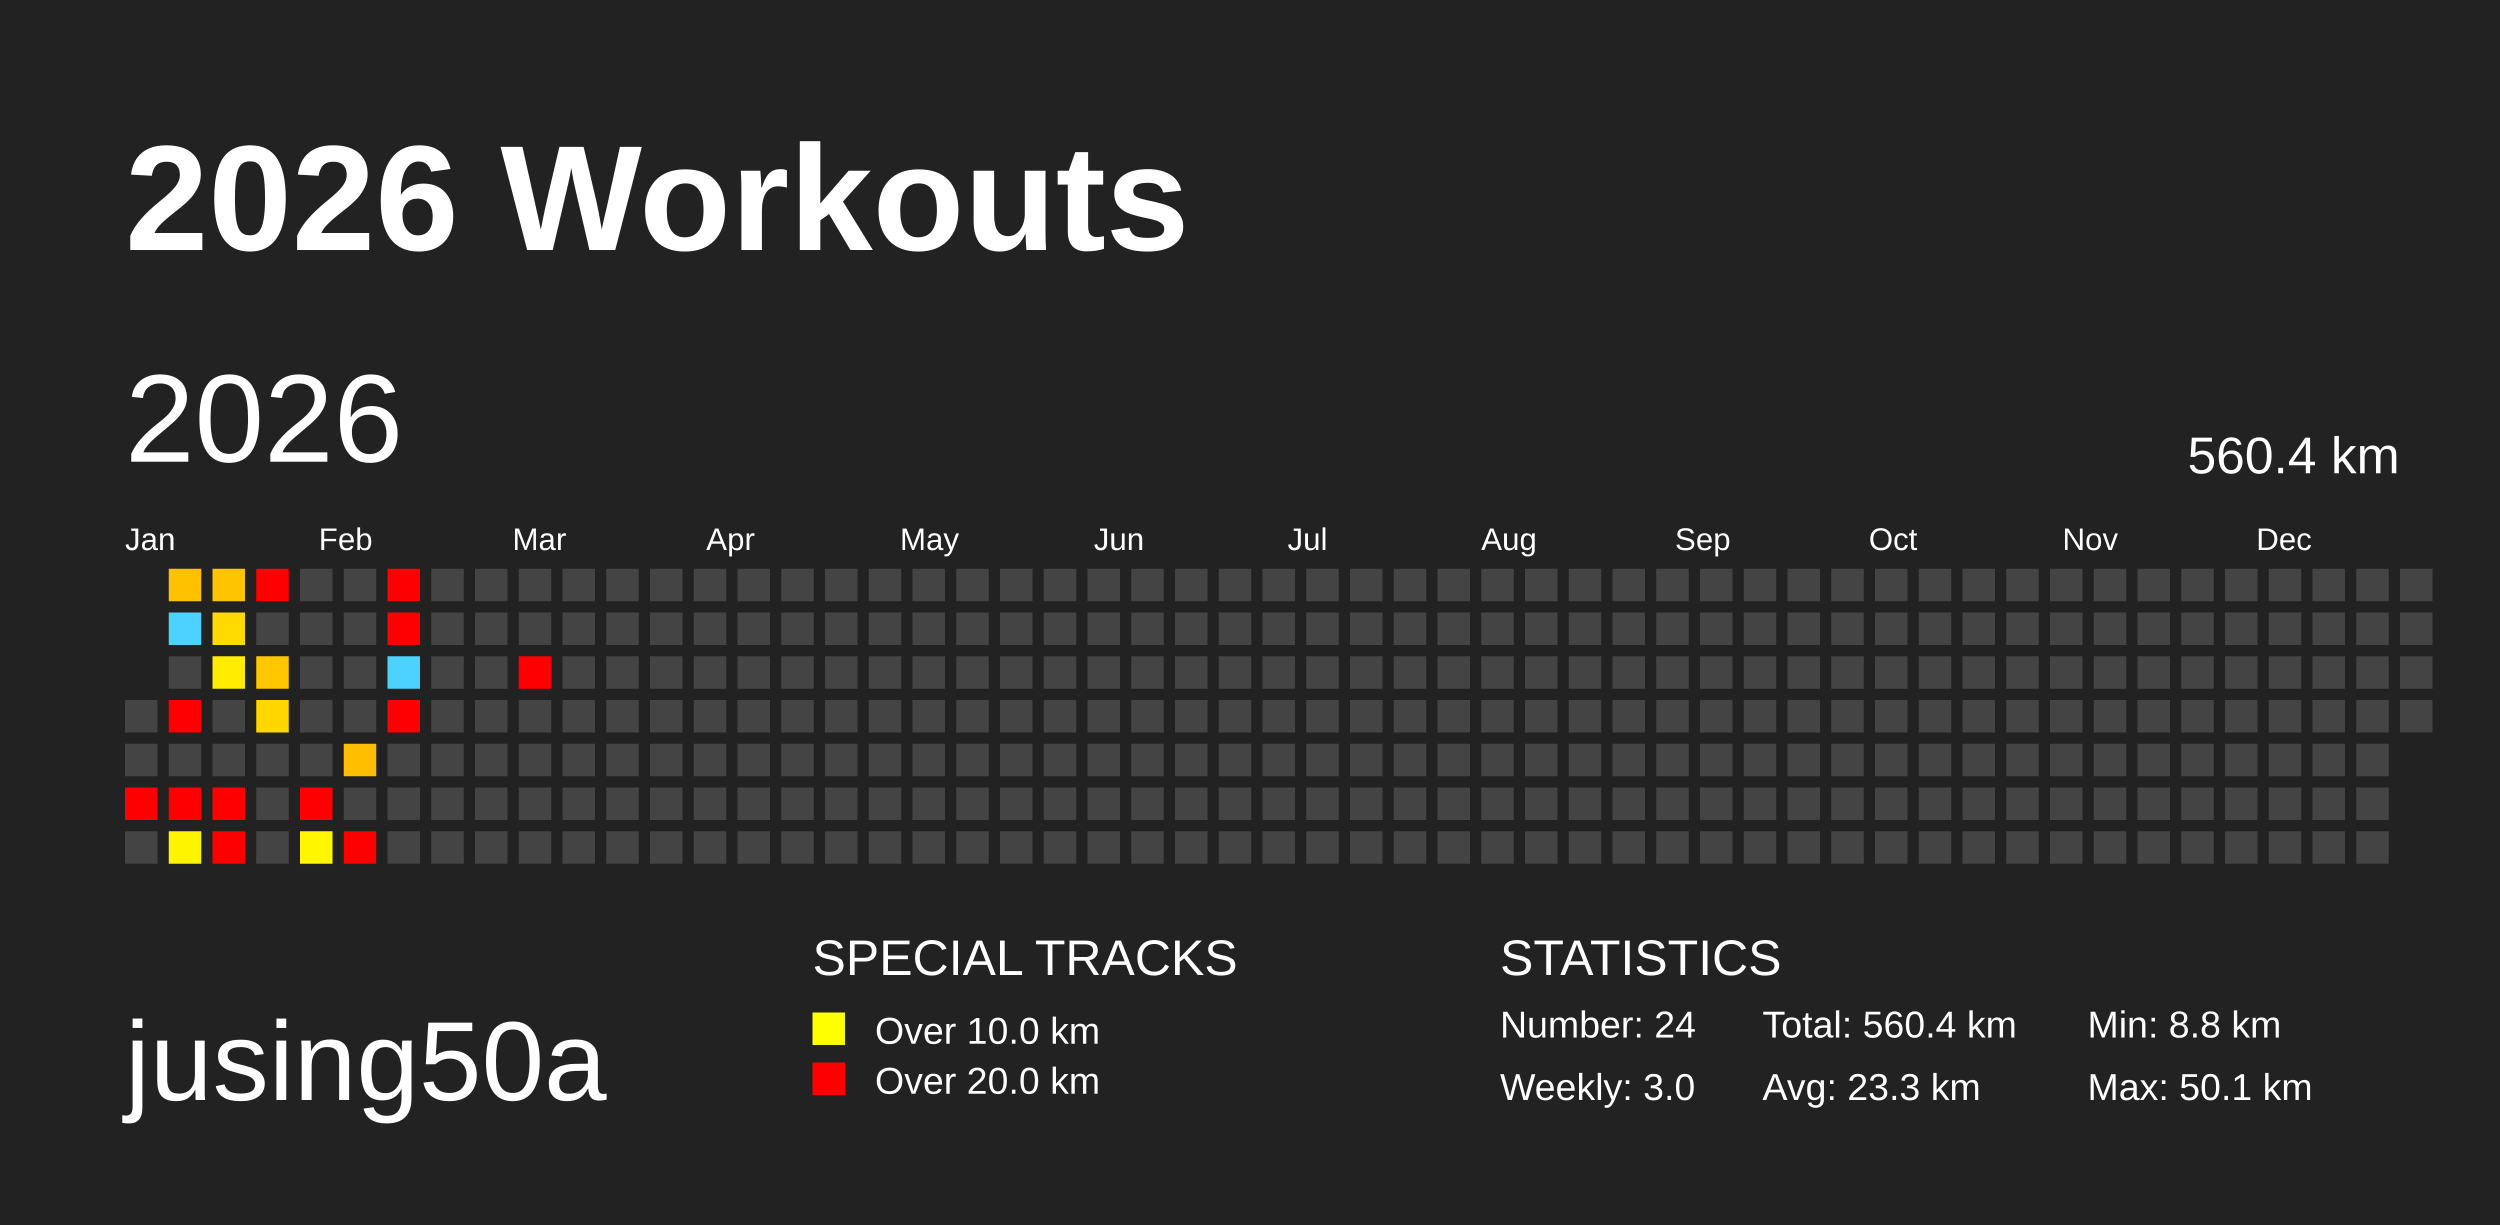
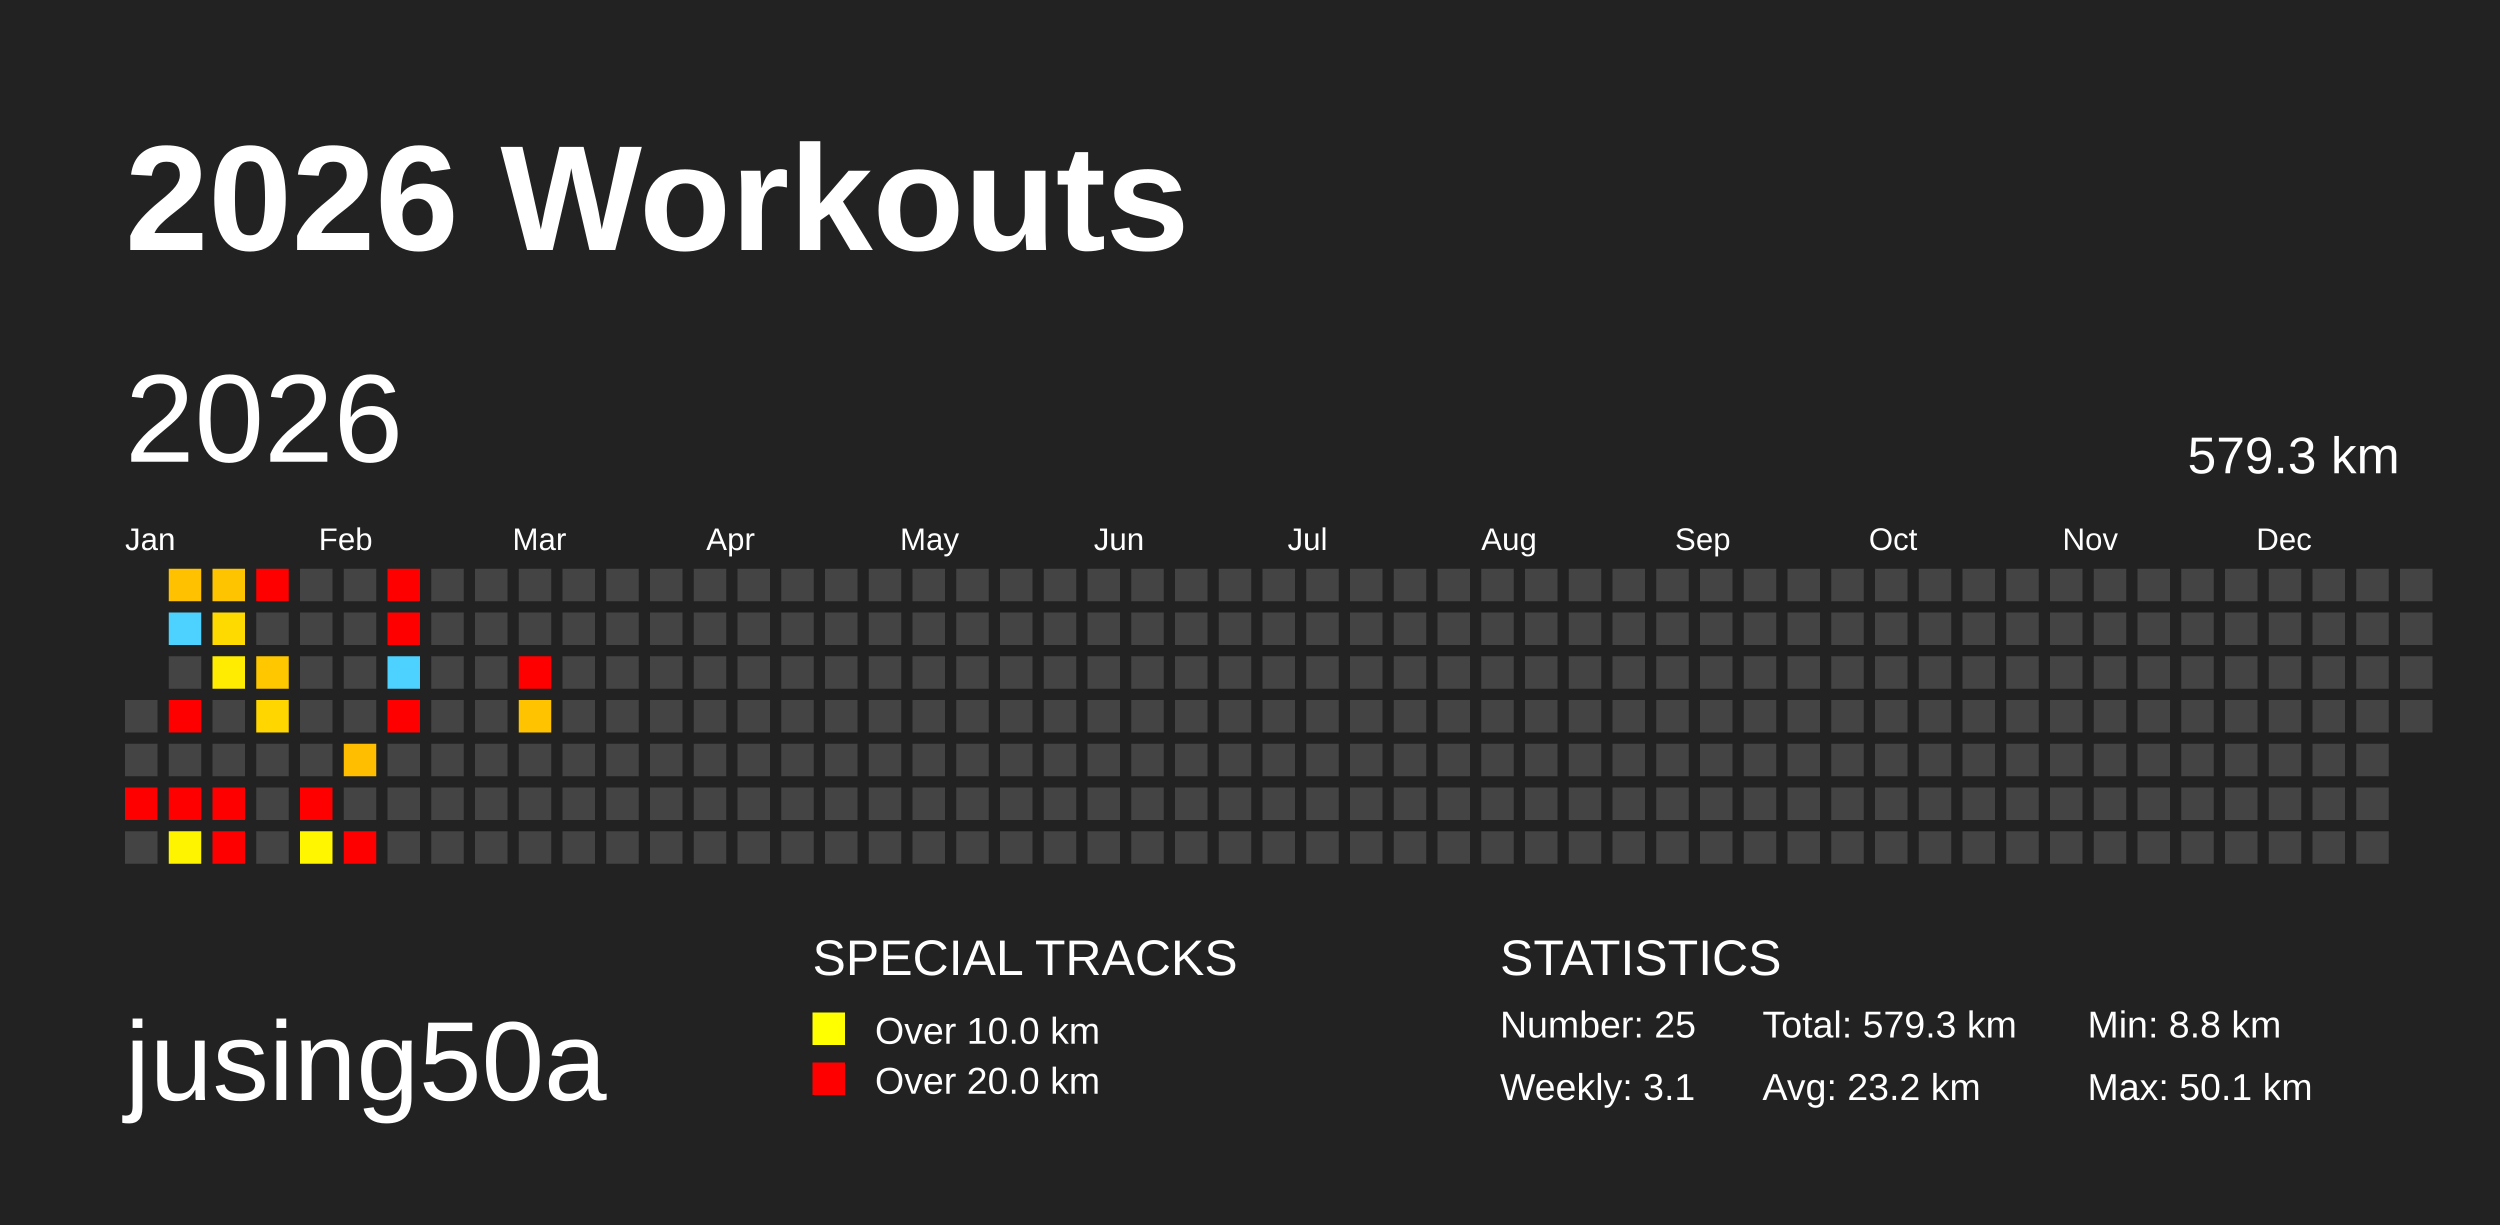
<svg xmlns="http://www.w3.org/2000/svg" baseProfile="full" height="98mm" version="1.1" viewBox="0,0,200,98" width="200mm">
  <defs />
  <rect fill="#222222" height="98" width="200" x="0" y="0" />
  <text fill="#FFFFFF" style="font-size:12px; font-family:Arial; font-weight:bold;" x="10" y="20">2026 Workouts</text>
  <text fill="#FFFFFF" style="font-size:9px; font-family:Arial" x="10" y="88">jusing50a</text>
  <text fill="#FFFFFF" style="font-size:4px; font-family:Arial" x="65" y="78">SPECIAL TRACKS</text>
  <rect fill="yellow" height="2.6" width="2.6" x="65" y="81" />
  <text fill="#FFFFFF" style="font-size:3px; font-family:Arial" x="70" y="83.5">Over 10.0 km</text>
  <rect fill="red" height="2.6" width="2.6" x="65" y="85" />
  <text fill="#FFFFFF" style="font-size:3px; font-family:Arial" x="70" y="87.5">Over 20.0 km</text>
  <text fill="#FFFFFF" style="font-size:4px; font-family:Arial" x="120" y="78">STATISTICS</text>
-   <text fill="#FFFFFF" style="font-size:3px; font-family:Arial" x="120" y="83">Number: 24</text>
-   <text fill="#FFFFFF" style="font-size:3px; font-family:Arial" x="120" y="88">Weekly: 3.0</text>
-   <text fill="#FFFFFF" style="font-size:3px; font-family:Arial" x="141" y="83">Total: 560.4 km</text>
-   <text fill="#FFFFFF" style="font-size:3px; font-family:Arial" x="141" y="88">Avg: 23.3 km</text>
+   <text fill="#FFFFFF" style="font-size:3px; font-family:Arial" x="120" y="83">Number: 25</text>
+   <text fill="#FFFFFF" style="font-size:3px; font-family:Arial" x="120" y="88">Weekly: 3.1</text>
+   <text fill="#FFFFFF" style="font-size:3px; font-family:Arial" x="141" y="83">Total: 579.3 km</text>
+   <text fill="#FFFFFF" style="font-size:3px; font-family:Arial" x="141" y="88">Avg: 23.2 km</text>
  <text fill="#FFFFFF" style="font-size:3px; font-family:Arial" x="167" y="83">Min: 8.8 km</text>
  <text fill="#FFFFFF" style="font-size:3px; font-family:Arial" x="167" y="88">Max: 50.1 km</text>
  <text dominant-baseline="hanging" fill="#FFFFFF" style="font-size:10.0px; font-family:Arial;" x="10" y="30">2026</text>
-   <text dominant-baseline="hanging" fill="#FFFFFF" style="font-size:4.125px; font-family:Arial;" x="175" y="35">560.4 km</text>
+   <text dominant-baseline="hanging" fill="#FFFFFF" style="font-size:4.125px; font-family:Arial;" x="175" y="35">579.3 km</text>
  <text fill="#FFFFFF" style="font-size:2.5px; font-family:Arial" x="10.0" y="44">Jan</text>
  <text fill="#FFFFFF" style="font-size:2.5px; font-family:Arial" x="25.5" y="44">Feb</text>
  <text fill="#FFFFFF" style="font-size:2.5px; font-family:Arial" x="41.0" y="44">Mar</text>
  <text fill="#FFFFFF" style="font-size:2.5px; font-family:Arial" x="56.5" y="44">Apr</text>
  <text fill="#FFFFFF" style="font-size:2.5px; font-family:Arial" x="72.0" y="44">May</text>
  <text fill="#FFFFFF" style="font-size:2.5px; font-family:Arial" x="87.5" y="44">Jun</text>
  <text fill="#FFFFFF" style="font-size:2.5px; font-family:Arial" x="103.0" y="44">Jul</text>
  <text fill="#FFFFFF" style="font-size:2.5px; font-family:Arial" x="118.5" y="44">Aug</text>
  <text fill="#FFFFFF" style="font-size:2.5px; font-family:Arial" x="134.0" y="44">Sep</text>
  <text fill="#FFFFFF" style="font-size:2.5px; font-family:Arial" x="149.5" y="44">Oct</text>
  <text fill="#FFFFFF" style="font-size:2.5px; font-family:Arial" x="165.0" y="44">Nov</text>
  <text fill="#FFFFFF" style="font-size:2.5px; font-family:Arial" x="180.5" y="44">Dec</text>
  <rect fill="#444444" height="2.6" width="2.6" x="10.0" y="56.0" />
  <rect fill="#444444" height="2.6" width="2.6" x="10.0" y="59.5" />
  <rect fill="red" height="2.6" width="2.6" x="10.0" y="63.0" />
  <rect fill="#444444" height="2.6" width="2.6" x="10.0" y="66.5" />
  <rect fill="#ffc100" height="2.6" width="2.6" x="13.5" y="45.5" />
  <rect fill="#4dd2ff" height="2.6" width="2.6" x="13.5" y="49.0" />
  <rect fill="#444444" height="2.6" width="2.6" x="13.5" y="52.5" />
  <rect fill="red" height="2.6" width="2.6" x="13.5" y="56.0" />
  <rect fill="#444444" height="2.6" width="2.6" x="13.5" y="59.5" />
  <rect fill="red" height="2.6" width="2.6" x="13.5" y="63.0" />
  <rect fill="#fff400" height="2.6" width="2.6" x="13.5" y="66.5" />
  <rect fill="#ffc400" height="2.6" width="2.6" x="17.0" y="45.5" />
  <rect fill="#ffda00" height="2.6" width="2.6" x="17.0" y="49.0" />
  <rect fill="#ffec00" height="2.6" width="2.6" x="17.0" y="52.5" />
  <rect fill="#444444" height="2.6" width="2.6" x="17.0" y="56.0" />
  <rect fill="#444444" height="2.6" width="2.6" x="17.0" y="59.5" />
  <rect fill="red" height="2.6" width="2.6" x="17.0" y="63.0" />
  <rect fill="red" height="2.6" width="2.6" x="17.0" y="66.5" />
  <rect fill="red" height="2.6" width="2.6" x="20.5" y="45.5" />
  <rect fill="#444444" height="2.6" width="2.6" x="20.5" y="49.0" />
  <rect fill="#ffc700" height="2.6" width="2.6" x="20.5" y="52.5" />
  <rect fill="#ffd600" height="2.6" width="2.6" x="20.5" y="56.0" />
  <rect fill="#444444" height="2.6" width="2.6" x="20.5" y="59.5" />
  <rect fill="#444444" height="2.6" width="2.6" x="20.5" y="63.0" />
  <rect fill="#444444" height="2.6" width="2.6" x="20.5" y="66.5" />
  <rect fill="#444444" height="2.6" width="2.6" x="24.0" y="45.5" />
  <rect fill="#444444" height="2.6" width="2.6" x="24.0" y="49.0" />
  <rect fill="#444444" height="2.6" width="2.6" x="24.0" y="52.5" />
  <rect fill="#444444" height="2.6" width="2.6" x="24.0" y="56.0" />
  <rect fill="#444444" height="2.6" width="2.6" x="24.0" y="59.5" />
  <rect fill="red" height="2.6" width="2.6" x="24.0" y="63.0" />
  <rect fill="#fff600" height="2.6" width="2.6" x="24.0" y="66.5" />
  <rect fill="#444444" height="2.6" width="2.6" x="27.5" y="45.5" />
  <rect fill="#444444" height="2.6" width="2.6" x="27.5" y="49.0" />
  <rect fill="#444444" height="2.6" width="2.6" x="27.5" y="52.5" />
  <rect fill="#444444" height="2.6" width="2.6" x="27.5" y="56.0" />
  <rect fill="#ffbf00" height="2.6" width="2.6" x="27.5" y="59.5" />
  <rect fill="#444444" height="2.6" width="2.6" x="27.5" y="63.0" />
  <rect fill="red" height="2.6" width="2.6" x="27.5" y="66.5" />
  <rect fill="red" height="2.6" width="2.6" x="31.0" y="45.5" />
  <rect fill="red" height="2.6" width="2.6" x="31.0" y="49.0" />
  <rect fill="#4dd2ff" height="2.6" width="2.6" x="31.0" y="52.5" />
  <rect fill="red" height="2.6" width="2.6" x="31.0" y="56.0" />
  <rect fill="#444444" height="2.6" width="2.6" x="31.0" y="59.5" />
  <rect fill="#444444" height="2.6" width="2.6" x="31.0" y="63.0" />
  <rect fill="#444444" height="2.6" width="2.6" x="31.0" y="66.5" />
  <rect fill="#444444" height="2.6" width="2.6" x="34.5" y="45.5" />
  <rect fill="#444444" height="2.6" width="2.6" x="34.5" y="49.0" />
  <rect fill="#444444" height="2.6" width="2.6" x="34.5" y="52.5" />
  <rect fill="#444444" height="2.6" width="2.6" x="34.5" y="56.0" />
  <rect fill="#444444" height="2.6" width="2.6" x="34.5" y="59.5" />
  <rect fill="#444444" height="2.6" width="2.6" x="34.5" y="63.0" />
  <rect fill="#444444" height="2.6" width="2.6" x="34.5" y="66.5" />
  <rect fill="#444444" height="2.6" width="2.6" x="38.0" y="45.5" />
  <rect fill="#444444" height="2.6" width="2.6" x="38.0" y="49.0" />
  <rect fill="#444444" height="2.6" width="2.6" x="38.0" y="52.5" />
  <rect fill="#444444" height="2.6" width="2.6" x="38.0" y="56.0" />
  <rect fill="#444444" height="2.6" width="2.6" x="38.0" y="59.5" />
  <rect fill="#444444" height="2.6" width="2.6" x="38.0" y="63.0" />
  <rect fill="#444444" height="2.6" width="2.6" x="38.0" y="66.5" />
  <rect fill="#444444" height="2.6" width="2.6" x="41.5" y="45.5" />
  <rect fill="#444444" height="2.6" width="2.6" x="41.5" y="49.0" />
  <rect fill="red" height="2.6" width="2.6" x="41.5" y="52.5" />
-   <rect fill="#444444" height="2.6" width="2.6" x="41.5" y="56.0" />
+   <rect fill="#ffc300" height="2.6" width="2.6" x="41.5" y="56.0" />
  <rect fill="#444444" height="2.6" width="2.6" x="41.5" y="59.5" />
  <rect fill="#444444" height="2.6" width="2.6" x="41.5" y="63.0" />
  <rect fill="#444444" height="2.6" width="2.6" x="41.5" y="66.5" />
  <rect fill="#444444" height="2.6" width="2.6" x="45.0" y="45.5" />
  <rect fill="#444444" height="2.6" width="2.6" x="45.0" y="49.0" />
  <rect fill="#444444" height="2.6" width="2.6" x="45.0" y="52.5" />
  <rect fill="#444444" height="2.6" width="2.6" x="45.0" y="56.0" />
  <rect fill="#444444" height="2.6" width="2.6" x="45.0" y="59.5" />
  <rect fill="#444444" height="2.6" width="2.6" x="45.0" y="63.0" />
  <rect fill="#444444" height="2.6" width="2.6" x="45.0" y="66.5" />
  <rect fill="#444444" height="2.6" width="2.6" x="48.5" y="45.5" />
  <rect fill="#444444" height="2.6" width="2.6" x="48.5" y="49.0" />
  <rect fill="#444444" height="2.6" width="2.6" x="48.5" y="52.5" />
  <rect fill="#444444" height="2.6" width="2.6" x="48.5" y="56.0" />
  <rect fill="#444444" height="2.6" width="2.6" x="48.5" y="59.5" />
  <rect fill="#444444" height="2.6" width="2.6" x="48.5" y="63.0" />
  <rect fill="#444444" height="2.6" width="2.6" x="48.5" y="66.5" />
  <rect fill="#444444" height="2.6" width="2.6" x="52.0" y="45.5" />
  <rect fill="#444444" height="2.6" width="2.6" x="52.0" y="49.0" />
  <rect fill="#444444" height="2.6" width="2.6" x="52.0" y="52.5" />
  <rect fill="#444444" height="2.6" width="2.6" x="52.0" y="56.0" />
  <rect fill="#444444" height="2.6" width="2.6" x="52.0" y="59.5" />
  <rect fill="#444444" height="2.6" width="2.6" x="52.0" y="63.0" />
  <rect fill="#444444" height="2.6" width="2.6" x="52.0" y="66.5" />
  <rect fill="#444444" height="2.6" width="2.6" x="55.5" y="45.5" />
  <rect fill="#444444" height="2.6" width="2.6" x="55.5" y="49.0" />
  <rect fill="#444444" height="2.6" width="2.6" x="55.5" y="52.5" />
  <rect fill="#444444" height="2.6" width="2.6" x="55.5" y="56.0" />
  <rect fill="#444444" height="2.6" width="2.6" x="55.5" y="59.5" />
  <rect fill="#444444" height="2.6" width="2.6" x="55.5" y="63.0" />
  <rect fill="#444444" height="2.6" width="2.6" x="55.5" y="66.5" />
  <rect fill="#444444" height="2.6" width="2.6" x="59.0" y="45.5" />
  <rect fill="#444444" height="2.6" width="2.6" x="59.0" y="49.0" />
  <rect fill="#444444" height="2.6" width="2.6" x="59.0" y="52.5" />
  <rect fill="#444444" height="2.6" width="2.6" x="59.0" y="56.0" />
  <rect fill="#444444" height="2.6" width="2.6" x="59.0" y="59.5" />
  <rect fill="#444444" height="2.6" width="2.6" x="59.0" y="63.0" />
  <rect fill="#444444" height="2.6" width="2.6" x="59.0" y="66.5" />
  <rect fill="#444444" height="2.6" width="2.6" x="62.5" y="45.5" />
  <rect fill="#444444" height="2.6" width="2.6" x="62.5" y="49.0" />
  <rect fill="#444444" height="2.6" width="2.6" x="62.5" y="52.5" />
  <rect fill="#444444" height="2.6" width="2.6" x="62.5" y="56.0" />
  <rect fill="#444444" height="2.6" width="2.6" x="62.5" y="59.5" />
  <rect fill="#444444" height="2.6" width="2.6" x="62.5" y="63.0" />
  <rect fill="#444444" height="2.6" width="2.6" x="62.5" y="66.5" />
  <rect fill="#444444" height="2.6" width="2.6" x="66.0" y="45.5" />
  <rect fill="#444444" height="2.6" width="2.6" x="66.0" y="49.0" />
  <rect fill="#444444" height="2.6" width="2.6" x="66.0" y="52.5" />
  <rect fill="#444444" height="2.6" width="2.6" x="66.0" y="56.0" />
  <rect fill="#444444" height="2.6" width="2.6" x="66.0" y="59.5" />
  <rect fill="#444444" height="2.6" width="2.6" x="66.0" y="63.0" />
  <rect fill="#444444" height="2.6" width="2.6" x="66.0" y="66.5" />
  <rect fill="#444444" height="2.6" width="2.6" x="69.5" y="45.5" />
  <rect fill="#444444" height="2.6" width="2.6" x="69.5" y="49.0" />
  <rect fill="#444444" height="2.6" width="2.6" x="69.5" y="52.5" />
  <rect fill="#444444" height="2.6" width="2.6" x="69.5" y="56.0" />
  <rect fill="#444444" height="2.6" width="2.6" x="69.5" y="59.5" />
  <rect fill="#444444" height="2.6" width="2.6" x="69.5" y="63.0" />
  <rect fill="#444444" height="2.6" width="2.6" x="69.5" y="66.5" />
  <rect fill="#444444" height="2.6" width="2.6" x="73.0" y="45.5" />
  <rect fill="#444444" height="2.6" width="2.6" x="73.0" y="49.0" />
  <rect fill="#444444" height="2.6" width="2.6" x="73.0" y="52.5" />
  <rect fill="#444444" height="2.6" width="2.6" x="73.0" y="56.0" />
  <rect fill="#444444" height="2.6" width="2.6" x="73.0" y="59.5" />
  <rect fill="#444444" height="2.6" width="2.6" x="73.0" y="63.0" />
  <rect fill="#444444" height="2.6" width="2.6" x="73.0" y="66.5" />
  <rect fill="#444444" height="2.6" width="2.6" x="76.5" y="45.5" />
  <rect fill="#444444" height="2.6" width="2.6" x="76.5" y="49.0" />
  <rect fill="#444444" height="2.6" width="2.6" x="76.5" y="52.5" />
  <rect fill="#444444" height="2.6" width="2.6" x="76.5" y="56.0" />
  <rect fill="#444444" height="2.6" width="2.6" x="76.5" y="59.5" />
  <rect fill="#444444" height="2.6" width="2.6" x="76.5" y="63.0" />
  <rect fill="#444444" height="2.6" width="2.6" x="76.5" y="66.5" />
  <rect fill="#444444" height="2.6" width="2.6" x="80.0" y="45.5" />
  <rect fill="#444444" height="2.6" width="2.6" x="80.0" y="49.0" />
  <rect fill="#444444" height="2.6" width="2.6" x="80.0" y="52.5" />
  <rect fill="#444444" height="2.6" width="2.6" x="80.0" y="56.0" />
  <rect fill="#444444" height="2.6" width="2.6" x="80.0" y="59.5" />
  <rect fill="#444444" height="2.6" width="2.6" x="80.0" y="63.0" />
  <rect fill="#444444" height="2.6" width="2.6" x="80.0" y="66.5" />
  <rect fill="#444444" height="2.6" width="2.6" x="83.5" y="45.5" />
  <rect fill="#444444" height="2.6" width="2.6" x="83.5" y="49.0" />
  <rect fill="#444444" height="2.6" width="2.6" x="83.5" y="52.5" />
  <rect fill="#444444" height="2.6" width="2.6" x="83.5" y="56.0" />
  <rect fill="#444444" height="2.6" width="2.6" x="83.5" y="59.5" />
  <rect fill="#444444" height="2.6" width="2.6" x="83.5" y="63.0" />
  <rect fill="#444444" height="2.6" width="2.6" x="83.5" y="66.5" />
  <rect fill="#444444" height="2.6" width="2.6" x="87.0" y="45.5" />
  <rect fill="#444444" height="2.6" width="2.6" x="87.0" y="49.0" />
  <rect fill="#444444" height="2.6" width="2.6" x="87.0" y="52.5" />
  <rect fill="#444444" height="2.6" width="2.6" x="87.0" y="56.0" />
  <rect fill="#444444" height="2.6" width="2.6" x="87.0" y="59.5" />
  <rect fill="#444444" height="2.6" width="2.6" x="87.0" y="63.0" />
  <rect fill="#444444" height="2.6" width="2.6" x="87.0" y="66.5" />
  <rect fill="#444444" height="2.6" width="2.6" x="90.5" y="45.5" />
  <rect fill="#444444" height="2.6" width="2.6" x="90.5" y="49.0" />
  <rect fill="#444444" height="2.6" width="2.6" x="90.5" y="52.5" />
  <rect fill="#444444" height="2.6" width="2.6" x="90.5" y="56.0" />
  <rect fill="#444444" height="2.6" width="2.6" x="90.5" y="59.5" />
  <rect fill="#444444" height="2.6" width="2.6" x="90.5" y="63.0" />
  <rect fill="#444444" height="2.6" width="2.6" x="90.5" y="66.5" />
  <rect fill="#444444" height="2.6" width="2.6" x="94.0" y="45.5" />
  <rect fill="#444444" height="2.6" width="2.6" x="94.0" y="49.0" />
  <rect fill="#444444" height="2.6" width="2.6" x="94.0" y="52.5" />
  <rect fill="#444444" height="2.6" width="2.6" x="94.0" y="56.0" />
  <rect fill="#444444" height="2.6" width="2.6" x="94.0" y="59.5" />
  <rect fill="#444444" height="2.6" width="2.6" x="94.0" y="63.0" />
  <rect fill="#444444" height="2.6" width="2.6" x="94.0" y="66.5" />
  <rect fill="#444444" height="2.6" width="2.6" x="97.5" y="45.5" />
  <rect fill="#444444" height="2.6" width="2.6" x="97.5" y="49.0" />
  <rect fill="#444444" height="2.6" width="2.6" x="97.5" y="52.5" />
  <rect fill="#444444" height="2.6" width="2.6" x="97.5" y="56.0" />
  <rect fill="#444444" height="2.6" width="2.6" x="97.5" y="59.5" />
  <rect fill="#444444" height="2.6" width="2.6" x="97.5" y="63.0" />
  <rect fill="#444444" height="2.6" width="2.6" x="97.5" y="66.5" />
  <rect fill="#444444" height="2.6" width="2.6" x="101.0" y="45.5" />
  <rect fill="#444444" height="2.6" width="2.6" x="101.0" y="49.0" />
  <rect fill="#444444" height="2.6" width="2.6" x="101.0" y="52.5" />
  <rect fill="#444444" height="2.6" width="2.6" x="101.0" y="56.0" />
  <rect fill="#444444" height="2.6" width="2.6" x="101.0" y="59.5" />
  <rect fill="#444444" height="2.6" width="2.6" x="101.0" y="63.0" />
  <rect fill="#444444" height="2.6" width="2.6" x="101.0" y="66.5" />
  <rect fill="#444444" height="2.6" width="2.6" x="104.5" y="45.5" />
  <rect fill="#444444" height="2.6" width="2.6" x="104.5" y="49.0" />
  <rect fill="#444444" height="2.6" width="2.6" x="104.5" y="52.5" />
  <rect fill="#444444" height="2.6" width="2.6" x="104.5" y="56.0" />
  <rect fill="#444444" height="2.6" width="2.6" x="104.5" y="59.5" />
  <rect fill="#444444" height="2.6" width="2.6" x="104.5" y="63.0" />
  <rect fill="#444444" height="2.6" width="2.6" x="104.5" y="66.5" />
  <rect fill="#444444" height="2.6" width="2.6" x="108.0" y="45.5" />
  <rect fill="#444444" height="2.6" width="2.6" x="108.0" y="49.0" />
  <rect fill="#444444" height="2.6" width="2.6" x="108.0" y="52.5" />
  <rect fill="#444444" height="2.6" width="2.6" x="108.0" y="56.0" />
  <rect fill="#444444" height="2.6" width="2.6" x="108.0" y="59.5" />
  <rect fill="#444444" height="2.6" width="2.6" x="108.0" y="63.0" />
  <rect fill="#444444" height="2.6" width="2.6" x="108.0" y="66.5" />
  <rect fill="#444444" height="2.6" width="2.6" x="111.5" y="45.5" />
  <rect fill="#444444" height="2.6" width="2.6" x="111.5" y="49.0" />
  <rect fill="#444444" height="2.6" width="2.6" x="111.5" y="52.5" />
  <rect fill="#444444" height="2.6" width="2.6" x="111.5" y="56.0" />
  <rect fill="#444444" height="2.6" width="2.6" x="111.5" y="59.5" />
  <rect fill="#444444" height="2.6" width="2.6" x="111.5" y="63.0" />
  <rect fill="#444444" height="2.6" width="2.6" x="111.5" y="66.5" />
  <rect fill="#444444" height="2.6" width="2.6" x="115.0" y="45.5" />
  <rect fill="#444444" height="2.6" width="2.6" x="115.0" y="49.0" />
  <rect fill="#444444" height="2.6" width="2.6" x="115.0" y="52.5" />
  <rect fill="#444444" height="2.6" width="2.6" x="115.0" y="56.0" />
  <rect fill="#444444" height="2.6" width="2.6" x="115.0" y="59.5" />
  <rect fill="#444444" height="2.6" width="2.6" x="115.0" y="63.0" />
  <rect fill="#444444" height="2.6" width="2.6" x="115.0" y="66.5" />
  <rect fill="#444444" height="2.6" width="2.6" x="118.5" y="45.5" />
  <rect fill="#444444" height="2.6" width="2.6" x="118.5" y="49.0" />
  <rect fill="#444444" height="2.6" width="2.6" x="118.5" y="52.5" />
  <rect fill="#444444" height="2.6" width="2.6" x="118.5" y="56.0" />
  <rect fill="#444444" height="2.6" width="2.6" x="118.5" y="59.5" />
  <rect fill="#444444" height="2.6" width="2.6" x="118.5" y="63.0" />
  <rect fill="#444444" height="2.6" width="2.6" x="118.5" y="66.5" />
  <rect fill="#444444" height="2.6" width="2.6" x="122.0" y="45.5" />
  <rect fill="#444444" height="2.6" width="2.6" x="122.0" y="49.0" />
  <rect fill="#444444" height="2.6" width="2.6" x="122.0" y="52.5" />
  <rect fill="#444444" height="2.6" width="2.6" x="122.0" y="56.0" />
  <rect fill="#444444" height="2.6" width="2.6" x="122.0" y="59.5" />
  <rect fill="#444444" height="2.6" width="2.6" x="122.0" y="63.0" />
  <rect fill="#444444" height="2.6" width="2.6" x="122.0" y="66.5" />
  <rect fill="#444444" height="2.6" width="2.6" x="125.5" y="45.5" />
  <rect fill="#444444" height="2.6" width="2.6" x="125.5" y="49.0" />
  <rect fill="#444444" height="2.6" width="2.6" x="125.5" y="52.5" />
  <rect fill="#444444" height="2.6" width="2.6" x="125.5" y="56.0" />
  <rect fill="#444444" height="2.6" width="2.6" x="125.5" y="59.5" />
  <rect fill="#444444" height="2.6" width="2.6" x="125.5" y="63.0" />
  <rect fill="#444444" height="2.6" width="2.6" x="125.5" y="66.5" />
  <rect fill="#444444" height="2.6" width="2.6" x="129.0" y="45.5" />
  <rect fill="#444444" height="2.6" width="2.6" x="129.0" y="49.0" />
  <rect fill="#444444" height="2.6" width="2.6" x="129.0" y="52.5" />
  <rect fill="#444444" height="2.6" width="2.6" x="129.0" y="56.0" />
  <rect fill="#444444" height="2.6" width="2.6" x="129.0" y="59.5" />
  <rect fill="#444444" height="2.6" width="2.6" x="129.0" y="63.0" />
  <rect fill="#444444" height="2.6" width="2.6" x="129.0" y="66.5" />
  <rect fill="#444444" height="2.6" width="2.6" x="132.5" y="45.5" />
  <rect fill="#444444" height="2.6" width="2.6" x="132.5" y="49.0" />
  <rect fill="#444444" height="2.6" width="2.6" x="132.5" y="52.5" />
  <rect fill="#444444" height="2.6" width="2.6" x="132.5" y="56.0" />
  <rect fill="#444444" height="2.6" width="2.6" x="132.5" y="59.5" />
  <rect fill="#444444" height="2.6" width="2.6" x="132.5" y="63.0" />
  <rect fill="#444444" height="2.6" width="2.6" x="132.5" y="66.5" />
  <rect fill="#444444" height="2.6" width="2.6" x="136.0" y="45.5" />
  <rect fill="#444444" height="2.6" width="2.6" x="136.0" y="49.0" />
  <rect fill="#444444" height="2.6" width="2.6" x="136.0" y="52.5" />
  <rect fill="#444444" height="2.6" width="2.6" x="136.0" y="56.0" />
  <rect fill="#444444" height="2.6" width="2.6" x="136.0" y="59.5" />
  <rect fill="#444444" height="2.6" width="2.6" x="136.0" y="63.0" />
  <rect fill="#444444" height="2.6" width="2.6" x="136.0" y="66.5" />
  <rect fill="#444444" height="2.6" width="2.6" x="139.5" y="45.5" />
  <rect fill="#444444" height="2.6" width="2.6" x="139.5" y="49.0" />
  <rect fill="#444444" height="2.6" width="2.6" x="139.5" y="52.5" />
  <rect fill="#444444" height="2.6" width="2.6" x="139.5" y="56.0" />
  <rect fill="#444444" height="2.6" width="2.6" x="139.5" y="59.5" />
  <rect fill="#444444" height="2.6" width="2.6" x="139.5" y="63.0" />
  <rect fill="#444444" height="2.6" width="2.6" x="139.5" y="66.5" />
  <rect fill="#444444" height="2.6" width="2.6" x="143.0" y="45.5" />
  <rect fill="#444444" height="2.6" width="2.6" x="143.0" y="49.0" />
  <rect fill="#444444" height="2.6" width="2.6" x="143.0" y="52.5" />
  <rect fill="#444444" height="2.6" width="2.6" x="143.0" y="56.0" />
  <rect fill="#444444" height="2.6" width="2.6" x="143.0" y="59.5" />
  <rect fill="#444444" height="2.6" width="2.6" x="143.0" y="63.0" />
  <rect fill="#444444" height="2.6" width="2.6" x="143.0" y="66.5" />
  <rect fill="#444444" height="2.6" width="2.6" x="146.5" y="45.5" />
  <rect fill="#444444" height="2.6" width="2.6" x="146.5" y="49.0" />
  <rect fill="#444444" height="2.6" width="2.6" x="146.5" y="52.5" />
  <rect fill="#444444" height="2.6" width="2.6" x="146.5" y="56.0" />
  <rect fill="#444444" height="2.6" width="2.6" x="146.5" y="59.5" />
  <rect fill="#444444" height="2.6" width="2.6" x="146.5" y="63.0" />
  <rect fill="#444444" height="2.6" width="2.6" x="146.5" y="66.5" />
  <rect fill="#444444" height="2.6" width="2.6" x="150.0" y="45.5" />
  <rect fill="#444444" height="2.6" width="2.6" x="150.0" y="49.0" />
  <rect fill="#444444" height="2.6" width="2.6" x="150.0" y="52.5" />
  <rect fill="#444444" height="2.6" width="2.6" x="150.0" y="56.0" />
  <rect fill="#444444" height="2.6" width="2.6" x="150.0" y="59.5" />
  <rect fill="#444444" height="2.6" width="2.6" x="150.0" y="63.0" />
  <rect fill="#444444" height="2.6" width="2.6" x="150.0" y="66.5" />
  <rect fill="#444444" height="2.6" width="2.6" x="153.5" y="45.5" />
  <rect fill="#444444" height="2.6" width="2.6" x="153.5" y="49.0" />
  <rect fill="#444444" height="2.6" width="2.6" x="153.5" y="52.5" />
  <rect fill="#444444" height="2.6" width="2.6" x="153.5" y="56.0" />
  <rect fill="#444444" height="2.6" width="2.6" x="153.5" y="59.5" />
  <rect fill="#444444" height="2.6" width="2.6" x="153.5" y="63.0" />
  <rect fill="#444444" height="2.6" width="2.6" x="153.5" y="66.5" />
  <rect fill="#444444" height="2.6" width="2.6" x="157.0" y="45.5" />
  <rect fill="#444444" height="2.6" width="2.6" x="157.0" y="49.0" />
  <rect fill="#444444" height="2.6" width="2.6" x="157.0" y="52.5" />
  <rect fill="#444444" height="2.6" width="2.6" x="157.0" y="56.0" />
  <rect fill="#444444" height="2.6" width="2.6" x="157.0" y="59.5" />
  <rect fill="#444444" height="2.6" width="2.6" x="157.0" y="63.0" />
  <rect fill="#444444" height="2.6" width="2.6" x="157.0" y="66.5" />
  <rect fill="#444444" height="2.6" width="2.6" x="160.5" y="45.5" />
  <rect fill="#444444" height="2.6" width="2.6" x="160.5" y="49.0" />
  <rect fill="#444444" height="2.6" width="2.6" x="160.5" y="52.5" />
  <rect fill="#444444" height="2.6" width="2.6" x="160.5" y="56.0" />
  <rect fill="#444444" height="2.6" width="2.6" x="160.5" y="59.5" />
  <rect fill="#444444" height="2.6" width="2.6" x="160.5" y="63.0" />
  <rect fill="#444444" height="2.6" width="2.6" x="160.5" y="66.5" />
  <rect fill="#444444" height="2.6" width="2.6" x="164.0" y="45.5" />
  <rect fill="#444444" height="2.6" width="2.6" x="164.0" y="49.0" />
  <rect fill="#444444" height="2.6" width="2.6" x="164.0" y="52.5" />
  <rect fill="#444444" height="2.6" width="2.6" x="164.0" y="56.0" />
  <rect fill="#444444" height="2.6" width="2.6" x="164.0" y="59.5" />
  <rect fill="#444444" height="2.6" width="2.6" x="164.0" y="63.0" />
  <rect fill="#444444" height="2.6" width="2.6" x="164.0" y="66.5" />
  <rect fill="#444444" height="2.6" width="2.6" x="167.5" y="45.5" />
  <rect fill="#444444" height="2.6" width="2.6" x="167.5" y="49.0" />
  <rect fill="#444444" height="2.6" width="2.6" x="167.5" y="52.5" />
  <rect fill="#444444" height="2.6" width="2.6" x="167.5" y="56.0" />
  <rect fill="#444444" height="2.6" width="2.6" x="167.5" y="59.5" />
  <rect fill="#444444" height="2.6" width="2.6" x="167.5" y="63.0" />
  <rect fill="#444444" height="2.6" width="2.6" x="167.5" y="66.5" />
  <rect fill="#444444" height="2.6" width="2.6" x="171.0" y="45.5" />
  <rect fill="#444444" height="2.6" width="2.6" x="171.0" y="49.0" />
  <rect fill="#444444" height="2.6" width="2.6" x="171.0" y="52.5" />
  <rect fill="#444444" height="2.6" width="2.6" x="171.0" y="56.0" />
  <rect fill="#444444" height="2.6" width="2.6" x="171.0" y="59.5" />
  <rect fill="#444444" height="2.6" width="2.6" x="171.0" y="63.0" />
  <rect fill="#444444" height="2.6" width="2.6" x="171.0" y="66.5" />
  <rect fill="#444444" height="2.6" width="2.6" x="174.5" y="45.5" />
  <rect fill="#444444" height="2.6" width="2.6" x="174.5" y="49.0" />
  <rect fill="#444444" height="2.6" width="2.6" x="174.5" y="52.5" />
  <rect fill="#444444" height="2.6" width="2.6" x="174.5" y="56.0" />
  <rect fill="#444444" height="2.6" width="2.6" x="174.5" y="59.5" />
  <rect fill="#444444" height="2.6" width="2.6" x="174.5" y="63.0" />
  <rect fill="#444444" height="2.6" width="2.6" x="174.5" y="66.5" />
  <rect fill="#444444" height="2.6" width="2.6" x="178.0" y="45.5" />
  <rect fill="#444444" height="2.6" width="2.6" x="178.0" y="49.0" />
  <rect fill="#444444" height="2.6" width="2.6" x="178.0" y="52.5" />
  <rect fill="#444444" height="2.6" width="2.6" x="178.0" y="56.0" />
  <rect fill="#444444" height="2.6" width="2.6" x="178.0" y="59.5" />
  <rect fill="#444444" height="2.6" width="2.6" x="178.0" y="63.0" />
  <rect fill="#444444" height="2.6" width="2.6" x="178.0" y="66.5" />
  <rect fill="#444444" height="2.6" width="2.6" x="181.5" y="45.5" />
  <rect fill="#444444" height="2.6" width="2.6" x="181.5" y="49.0" />
  <rect fill="#444444" height="2.6" width="2.6" x="181.5" y="52.5" />
  <rect fill="#444444" height="2.6" width="2.6" x="181.5" y="56.0" />
  <rect fill="#444444" height="2.6" width="2.6" x="181.5" y="59.5" />
  <rect fill="#444444" height="2.6" width="2.6" x="181.5" y="63.0" />
  <rect fill="#444444" height="2.6" width="2.6" x="181.5" y="66.5" />
  <rect fill="#444444" height="2.6" width="2.6" x="185.0" y="45.5" />
  <rect fill="#444444" height="2.6" width="2.6" x="185.0" y="49.0" />
  <rect fill="#444444" height="2.6" width="2.6" x="185.0" y="52.5" />
  <rect fill="#444444" height="2.6" width="2.6" x="185.0" y="56.0" />
  <rect fill="#444444" height="2.6" width="2.6" x="185.0" y="59.5" />
  <rect fill="#444444" height="2.6" width="2.6" x="185.0" y="63.0" />
  <rect fill="#444444" height="2.6" width="2.6" x="185.0" y="66.5" />
  <rect fill="#444444" height="2.6" width="2.6" x="188.5" y="45.5" />
  <rect fill="#444444" height="2.6" width="2.6" x="188.5" y="49.0" />
  <rect fill="#444444" height="2.6" width="2.6" x="188.5" y="52.5" />
  <rect fill="#444444" height="2.6" width="2.6" x="188.5" y="56.0" />
  <rect fill="#444444" height="2.6" width="2.6" x="188.5" y="59.5" />
  <rect fill="#444444" height="2.6" width="2.6" x="188.5" y="63.0" />
  <rect fill="#444444" height="2.6" width="2.6" x="188.5" y="66.5" />
  <rect fill="#444444" height="2.6" width="2.6" x="192.0" y="45.5" />
  <rect fill="#444444" height="2.6" width="2.6" x="192.0" y="49.0" />
  <rect fill="#444444" height="2.6" width="2.6" x="192.0" y="52.5" />
  <rect fill="#444444" height="2.6" width="2.6" x="192.0" y="56.0" />
</svg>
